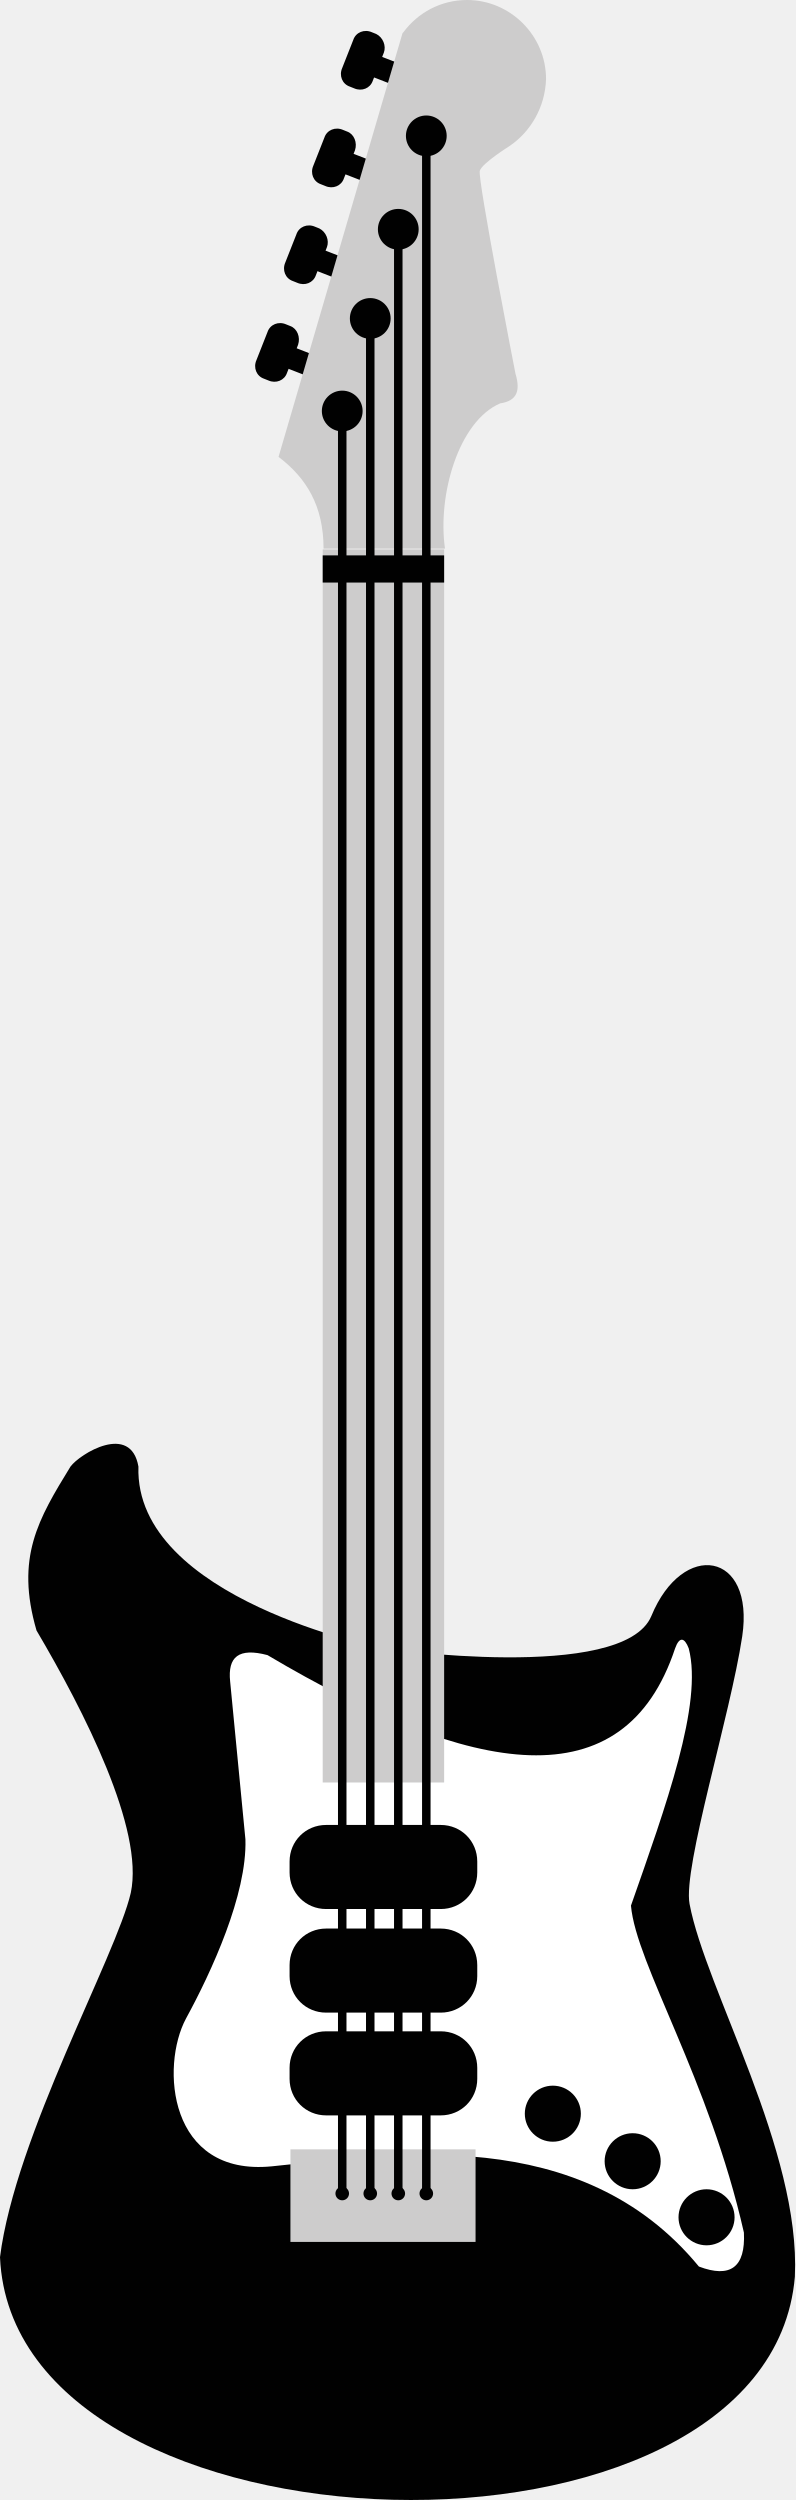
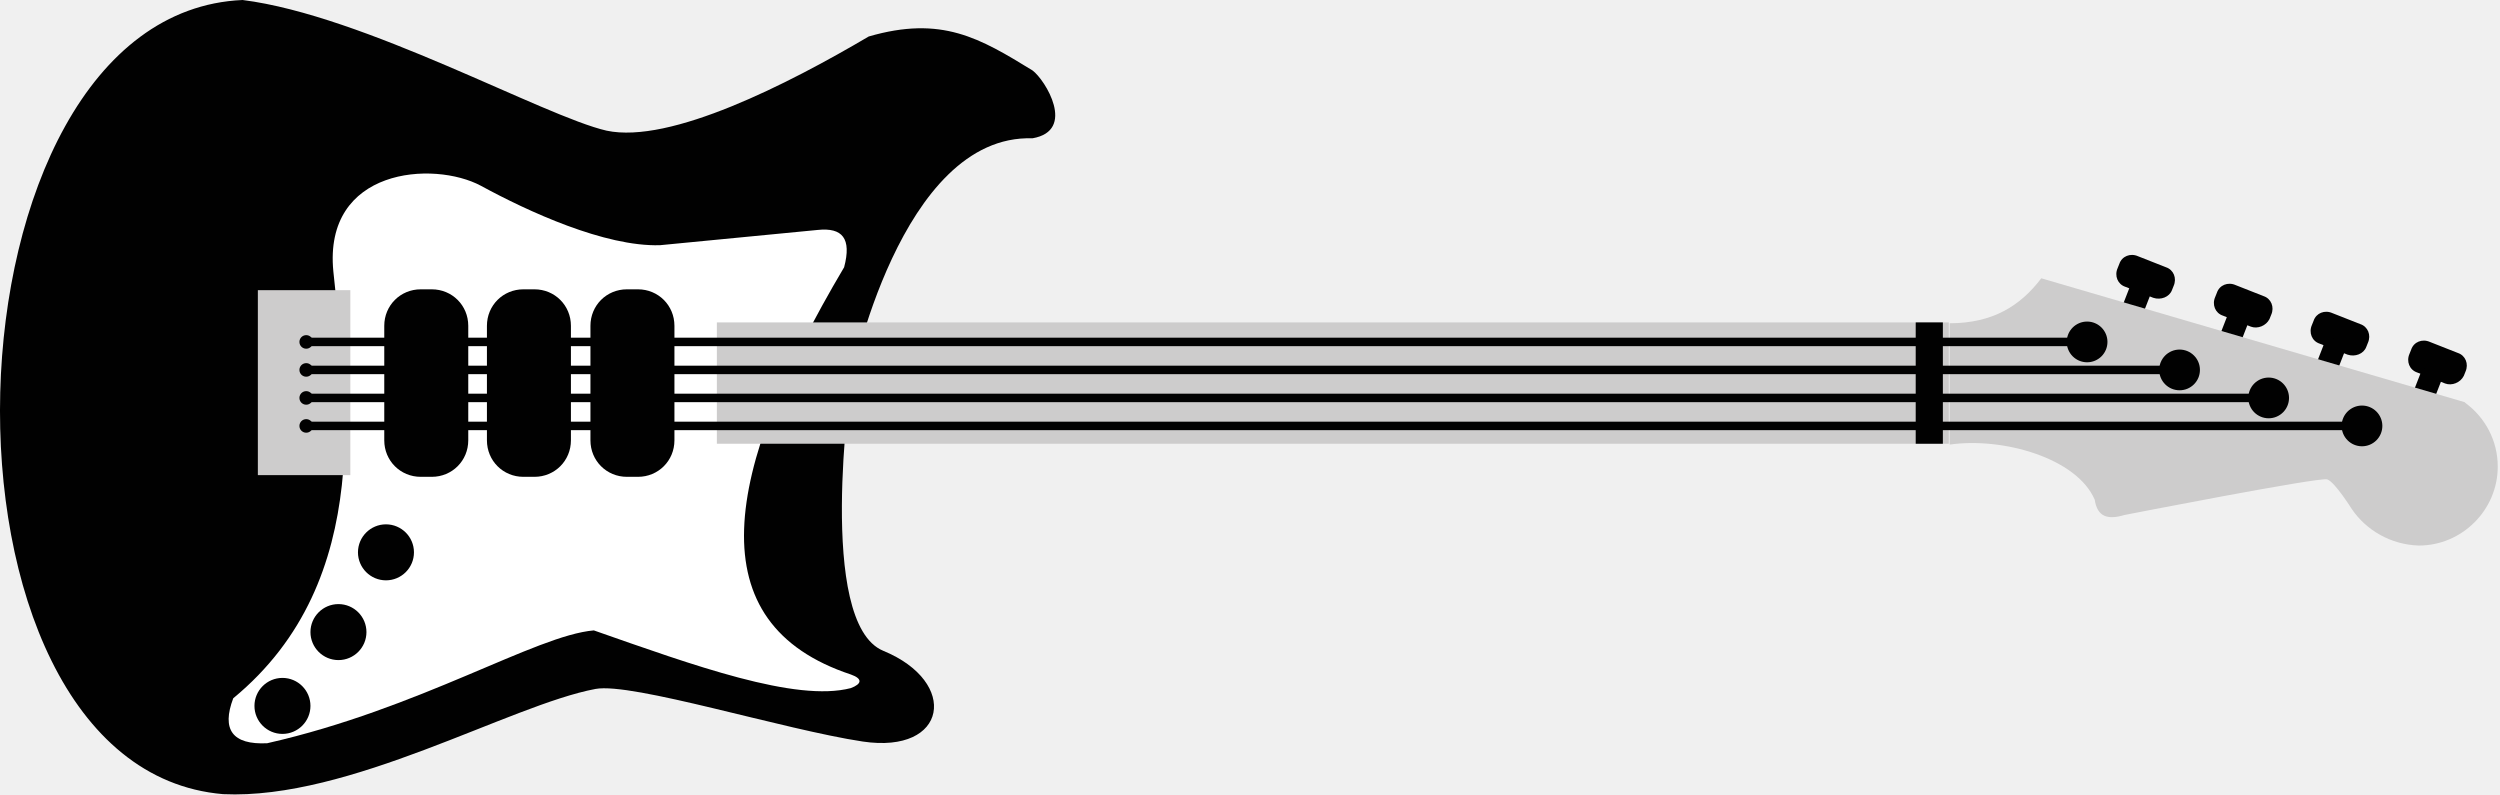
- <svg xmlns="http://www.w3.org/2000/svg" version="1.1" width="72.45" height="227.794" viewBox="-1 -1 72.45 227.794" id="svg49">
-   <defs id="defs53" />
-   <g id="ID0.8433806826360524" transform="matrix(0.7737809,0,0,0.7737809,-1.232134,-1.619025)">
-     <g id="ID0.48317090002819896">
-       <path id="ID0.08583464846014977" fill="#010101" d="m 209.6,205.5 c -0.9,-5.2 -6.9,-1.5 -8,0 -3.8,6.2 -6.5,10.7 -4,19.3 5.6,9.5 12.7,23.4 11.1,30.9 -1.7,7.4 -13.6,28.6 -15.4,42.9 1.6,36.5 90.5,38.9 93.6,2.3 0.7,-14.9 -10.5,-33.8 -12.4,-43.9 -0.8,-4.3 4.8,-22.2 6.2,-31.5 1.5,-10 -7,-11.4 -10.7,-2.4 -3.3,7.9 -31.7,3.8 -31.7,3.8 0,0 -29.2,-5.8 -28.7,-21.4 z" transform="translate(-193,-32)" />
-       <path id="ID0.4159411280415952" fill="#ffffff" d="m 272.8,226.9 c 0.5,-1.4 1.1,-1.3 1.6,0 1.7,6.5 -2.7,18.6 -6.8,30.3 0.6,6.9 9.2,20.4 13.3,38.5 0.2,4.1 -1.6,5.4 -5.3,4 -14,-17 -36.2,-13.2 -50.3,-11.8 -12.2,1.2 -13.1,-11.8 -10.1,-17.4 3,-5.5 7.2,-14.6 7,-21.1 l -1.8,-18.6 c -0.3,-2.9 1,-4 4.4,-3.1 24.3,14.4 42,17.3 48,-0.8 z" transform="translate(-193,-32)" />
-     </g>
-     <path id="ID0.8878253749571741" fill="#010101" d="m 245.2,269.8 h -13.5 c -2.4,0 -4.3,-1.9 -4.3,-4.3 v -1.3 c 0,-2.4 1.9,-4.3 4.3,-4.3 h 13.5 c 2.4,0 4.3,1.9 4.3,4.3 v 1.3 c 0,2.4 -1.9,4.3 -4.3,4.3 z" transform="translate(-193,-32)" />
-     <path id="ID0.8710450446233153" fill="#010101" d="m 245.2,257.6 h -13.5 c -2.4,0 -4.3,-1.9 -4.3,-4.3 V 252 c 0,-2.4 1.9,-4.3 4.3,-4.3 h 13.5 c 2.4,0 4.3,1.9 4.3,4.3 v 1.3 c 0,2.4 -1.9,4.3 -4.3,4.3 z" transform="translate(-193,-32)" />
-     <path id="ID0.6528799454681575" fill="#010101" d="m 245.2,281.9 h -13.5 c -2.4,0 -4.3,-1.9 -4.3,-4.3 v -1.3 c 0,-2.4 1.9,-4.3 4.3,-4.3 h 13.5 c 2.4,0 4.3,1.9 4.3,4.3 v 1.3 c 0,2.4 -1.9,4.3 -4.3,4.3 z" transform="translate(-193,-32)" />
-     <path id="ID0.24067989829927683" fill="#010101" d="m 258.4,278.4 c 0.91,0 1.735,0.37 2.333,0.967 0.597,0.598 0.967,1.423 0.967,2.333 0,0.91 -0.37,1.735 -0.967,2.333 -0.598,0.597 -1.423,0.967 -2.333,0.967 -0.91,0 -1.735,-0.37 -2.333,-0.967 -0.597,-0.598 -0.967,-1.423 -0.967,-2.333 0,-0.91 0.37,-1.735 0.967,-2.333 0.598,-0.597 1.423,-0.967 2.333,-0.967 z" transform="translate(-193,-32)" />
-     <path id="ID0.2929628868587315" fill="#010101" d="m 267.8,284 c 0.91,0 1.735,0.37 2.333,0.967 0.597,0.598 0.967,1.423 0.967,2.333 0,0.91 -0.37,1.735 -0.967,2.333 -0.598,0.597 -1.423,0.967 -2.333,0.967 -0.91,0 -1.735,-0.37 -2.333,-0.967 -0.597,-0.598 -0.967,-1.423 -0.967,-2.333 0,-0.91 0.37,-1.735 0.967,-2.333 C 266.065,284.37 266.89,284 267.8,284 Z" transform="translate(-193,-32)" />
-     <path id="ID0.19901294726878405" fill="#010101" d="m 276.5,290.6 c 0.91,0 1.735,0.37 2.333,0.967 0.597,0.598 0.967,1.423 0.967,2.333 0,0.91 -0.37,1.735 -0.967,2.333 -0.598,0.597 -1.423,0.967 -2.333,0.967 -0.91,0 -1.735,-0.37 -2.333,-0.967 -0.597,-0.598 -0.967,-1.423 -0.967,-2.333 0,-0.91 0.37,-1.735 0.967,-2.333 0.598,-0.597 1.423,-0.967 2.333,-0.967 z" transform="translate(-193,-32)" />
-     <path id="ID0.6142068239860237" fill="#cdcccc" d="m 227.5,285.9 h 21.8 v 10.9 h -21.8 z" transform="translate(-193,-32)" />
-     <path id="ID0.8667383585125208" fill="#fde897" d="m 240.7,36.7 c 0,0 -0.1,0.1 -0.1,0.1 z" transform="translate(-193,-32)" />
-     <g id="ID0.14041837956756353">
-       <path id="ID0.6900822566822171" fill="#010101" d="m 238.5,39 -1.3,3.3 c -0.3,0.9 -1.3,1.3 -2.2,0.9 L 234.5,43 c -0.9,-0.3 -1.3,-1.3 -0.9,-2.2 l 1.3,-3.3 c 0.3,-0.9 1.3,-1.3 2.2,-0.9 l 0.5,0.2 c 0.8,0.4 1.2,1.4 0.9,2.2 z" transform="translate(-193,-32)" />
-       <path id="ID0.054950970225036144" fill="#010101" d="m 240.7,41.7 -0.1,0.3 c -0.2,0.6 -0.9,0.9 -1.5,0.6 l -1.8,-0.7 c -0.6,-0.2 -0.9,-0.9 -0.6,-1.5 l 0.1,-0.3 c 0.2,-0.6 0.9,-0.9 1.5,-0.6 l 1.8,0.7 c 0.5,0.2 0.8,0.9 0.6,1.5 z" transform="translate(-193,-32)" />
-     </g>
-     <g id="ID0.03088329266756773">
-       <path id="ID0.26812092773616314" fill="#010101" d="m 235.1,50.5 -1.3,3.3 c -0.3,0.9 -1.3,1.3 -2.2,0.9 l -0.5,-0.2 c -0.9,-0.3 -1.3,-1.3 -0.9,-2.2 l 1.3,-3.3 c 0.3,-0.9 1.3,-1.3 2.2,-0.9 l 0.5,0.2 c 0.8,0.3 1.2,1.3 0.9,2.2 z" transform="translate(-193,-32)" />
-       <path id="ID0.8870866191573441" fill="#010101" d="m 237.3,53.1 -0.1,0.3 c -0.2,0.6 -0.9,0.9 -1.5,0.6 l -1.8,-0.7 c -0.6,-0.2 -0.9,-0.9 -0.6,-1.5 l 0.1,-0.3 c 0.2,-0.6 0.9,-0.9 1.5,-0.6 l 1.8,0.7 c 0.5,0.3 0.8,0.9 0.6,1.5 z" transform="translate(-193,-32)" />
-     </g>
-     <g id="ID0.7831219155341387">
-       <path id="ID0.04134798655286431" fill="#010101" d="m 231.8,61.9 -1.3,3.3 c -0.3,0.9 -1.3,1.3 -2.2,0.9 l -0.5,-0.2 c -0.9,-0.3 -1.3,-1.3 -0.9,-2.2 l 1.3,-3.3 c 0.3,-0.9 1.3,-1.3 2.2,-0.9 l 0.5,0.2 c 0.8,0.4 1.2,1.4 0.9,2.2 z" transform="translate(-193,-32)" />
-       <path id="ID0.5865455726161599" fill="#010101" d="m 234,64.5 -0.1,0.3 c -0.2,0.6 -0.9,0.9 -1.5,0.6 l -1.8,-0.7 C 230,64.5 229.7,63.8 230,63.2 l 0.1,-0.3 c 0.2,-0.6 0.9,-0.9 1.5,-0.6 l 1.8,0.7 c 0.5,0.3 0.8,1 0.6,1.5 z" transform="translate(-193,-32)" />
-     </g>
-     <g id="ID0.9224407253786922">
-       <path id="ID0.17852272791787982" fill="#010101" d="m 228.4,73.4 -1.3,3.3 c -0.3,0.9 -1.3,1.3 -2.2,0.9 l -0.5,-0.2 c -0.9,-0.3 -1.3,-1.3 -0.9,-2.2 l 1.3,-3.3 c 0.3,-0.9 1.3,-1.3 2.2,-0.9 l 0.5,0.2 c 0.8,0.3 1.2,1.3 0.9,2.2 z" transform="translate(-193,-32)" />
-       <path id="ID0.15033439313992858" fill="#010101" d="m 230.6,76 -0.1,0.3 c -0.2,0.6 -0.9,0.9 -1.5,0.6 l -1.8,-0.7 c -0.6,-0.2 -0.9,-0.9 -0.6,-1.5 l 0.1,-0.3 c 0.2,-0.6 0.9,-0.9 1.5,-0.6 l 1.8,0.7 c 0.5,0.2 0.8,0.9 0.6,1.5 z" transform="translate(-193,-32)" />
-     </g>
-     <path id="ID0.9332361705601215" fill="#cdcccc" d="m 253.3,50 c 0,0 -3.2,2 -3.5,2.9 -0.3,0.9 4.2,23.9 4.2,23.9 0.6,2 0.2,3.2 -1.8,3.5 -4.9,2.1 -7.4,10.8 -6.5,17.1 h -14.3 c 0,-5 -2,-8.3 -5.3,-10.8 l 12.9,-44.1 1.7,-5.8 c 0,0 0.1,-0.1 0.1,-0.1 1.7,-2.3 4.4,-3.8 7.5,-3.8 5.1,0 9.3,4.2 9.3,9.3 -0.1,3.3 -1.8,6.2 -4.3,7.9 z" transform="translate(-193,-32)" />
-     <path id="ID0.8665509759448469" fill="#cdcccc" d="m 231.3,97.5 h 14.3 v 145.2 h -14.3 z" transform="translate(-193,-32)" />
-     <path id="ID0.6180862835608423" fill="#010101" d="m 231.3,98.2 h 14.3 v 3.2 h -14.3 z" transform="translate(-193,-32)" />
-     <g id="ID0.5624445262365043">
-       <g id="ID0.02563772350549698">
-         <path id="ID0.8058582502417266" fill="#010101" d="m 233.6,78.8 c 0.662,0 1.262,0.269 1.697,0.703 0.434,0.435 0.703,1.035 0.703,1.697 0,0.662 -0.269,1.262 -0.703,1.697 -0.435,0.434 -1.035,0.703 -1.697,0.703 -0.662,0 -1.262,-0.269 -1.697,-0.703 -0.434,-0.435 -0.703,-1.035 -0.703,-1.697 0,-0.662 0.269,-1.262 0.703,-1.697 0.435,-0.434 1.035,-0.703 1.697,-0.703 z" transform="translate(-193,-32)" />
-         <path id="ID0.5395019045099616" fill="none" stroke="#010101" d="M 233.6,81.2 V 291.3" transform="translate(-193,-32)" />
+ <svg xmlns="http://www.w3.org/2000/svg" width="100%" height="100%" viewBox="0 0 950 302" version="1.1" xml:space="preserve" style="fill-rule:evenodd;clip-rule:evenodd;">
+   <clipPath id="_clip1">
+     <polygon points="949.142,0 949.142,301.876 0,301.876 0,0 949.142,0 " />
+   </clipPath>
+   <g clip-path="url(#_clip1)">
+     <g id="ID0.8433806826360524">
+       <g id="ID0.48317090002819896">
+         <path id="ID0.08583464846014977" d="M392.342,52.553c16.765,-2.902 4.836,-22.247 -0,-25.793c-19.99,-12.252 -34.498,-20.957 -62.225,-12.896c-30.629,18.054 -75.444,40.945 -99.624,35.787c-23.859,-5.481 -92.209,-43.848 -138.314,-49.651c-117.679,5.159 -125.417,291.78 -7.415,301.775c48.039,2.256 108.974,-33.853 141.537,-39.979c13.864,-2.579 71.575,15.476 101.559,19.989c32.241,4.836 36.755,-22.568 7.738,-34.498c-25.47,-10.639 -12.252,-102.203 -12.252,-102.203c0,-0 18.7,-94.143 68.996,-92.531Z" style="fill:#010101;fill-rule:nonzero;" />
+         <path id="ID0.4159411280415952" d="M323.346,256.315c4.514,1.612 4.192,3.546 0,5.158c-20.956,5.481 -59.968,-8.705 -97.69,-21.923c-22.246,1.934 -65.771,29.661 -124.127,42.88c-13.219,0.645 -17.41,-5.158 -12.896,-17.088c54.809,-45.137 42.558,-116.712 38.044,-162.171c-3.869,-39.334 38.044,-42.236 56.099,-32.563c17.733,9.672 47.072,23.213 68.028,22.568l59.968,-5.803c9.35,-0.967 12.897,3.224 9.995,14.186c-46.427,78.345 -55.777,135.411 2.579,154.756Z" style="fill:#fff;fill-rule:nonzero;" />
      </g>
-       <path id="ID0.49410817958414555" fill="#010101" d="m 233.6,290.3 c 0.221,0 0.421,0.09 0.566,0.234 0.144,0.145 0.234,0.345 0.234,0.566 0,0.221 -0.09,0.421 -0.234,0.566 -0.145,0.144 -0.345,0.234 -0.566,0.234 -0.221,0 -0.421,-0.09 -0.566,-0.234 -0.144,-0.145 -0.234,-0.345 -0.234,-0.566 0,-0.221 0.09,-0.421 0.234,-0.566 0.145,-0.144 0.345,-0.234 0.566,-0.234 z" transform="translate(-193,-32)" />
-     </g>
-     <g id="ID0.5462989625521004">
-       <g id="ID0.40378180192783475">
-         <path id="ID0.11150383204221725" fill="#010101" d="m 236.9,67.9 c 0.662,0 1.262,0.269 1.697,0.703 0.434,0.435 0.703,1.035 0.703,1.697 0,0.662 -0.269,1.262 -0.703,1.697 -0.435,0.434 -1.035,0.703 -1.697,0.703 -0.662,0 -1.262,-0.269 -1.697,-0.703 -0.434,-0.435 -0.703,-1.035 -0.703,-1.697 0,-0.662 0.269,-1.262 0.703,-1.697 0.435,-0.434 1.035,-0.703 1.697,-0.703 z" transform="translate(-193,-32)" />
-         <path id="ID0.4514121562242508" fill="none" stroke="#010101" d="m 236.9,70.3 v 221" transform="translate(-193,-32)" />
+       <path id="ID0.8878253749571741" d="M185.033,167.33l-0,-43.525c-0,-7.738 6.126,-13.864 13.864,-13.864l4.191,0c7.738,0 13.863,6.126 13.863,13.864l0,43.525c0,7.738 -6.125,13.864 -13.863,13.864l-4.191,-0c-7.738,-0 -13.864,-6.126 -13.864,-13.864Z" style="fill:#010101;fill-rule:nonzero;" />
+       <path id="ID0.8710450446233153" d="M224.367,167.33l-0,-43.525c-0,-7.738 6.126,-13.864 13.863,-13.864l4.192,0c7.738,0 13.863,6.126 13.863,13.864l0,43.525c0,7.738 -6.125,13.864 -13.863,13.864l-4.192,-0c-7.737,-0 -13.863,-6.126 -13.863,-13.864Z" style="fill:#010101;fill-rule:nonzero;" />
+       <path id="ID0.6528799454681575" d="M146.021,167.33l0,-43.525c0,-7.738 6.126,-13.864 13.864,-13.864l4.191,0c7.738,0 13.864,6.126 13.864,13.864l-0,43.525c-0,7.738 -6.126,13.864 -13.864,13.864l-4.191,-0c-7.738,-0 -13.864,-6.126 -13.864,-13.864Z" style="fill:#010101;fill-rule:nonzero;" />
+       <path id="ID0.24067989829927683" d="M157.306,209.888c-0,2.934 -1.193,5.594 -3.118,7.522c-1.928,1.925 -4.588,3.118 -7.522,3.118c-2.934,-0 -5.593,-1.193 -7.521,-3.118c-1.925,-1.928 -3.118,-4.588 -3.118,-7.522c-0,-2.934 1.193,-5.594 3.118,-7.522c1.928,-1.924 4.587,-3.117 7.521,-3.117c2.934,-0 5.594,1.193 7.522,3.117c1.925,1.928 3.118,4.588 3.118,7.522Z" style="fill:#010101;fill-rule:nonzero;" />
+       <path id="ID0.2929628868587315" d="M139.251,240.195c-0,2.933 -1.193,5.593 -3.118,7.521c-1.928,1.925 -4.588,3.118 -7.522,3.118c-2.933,-0 -5.593,-1.193 -7.521,-3.118c-1.925,-1.928 -3.118,-4.588 -3.118,-7.521c-0,-2.934 1.193,-5.594 3.118,-7.522c1.928,-1.925 4.588,-3.118 7.521,-3.118c2.934,0 5.594,1.193 7.522,3.118c1.925,1.928 3.118,4.588 3.118,7.522Z" style="fill:#010101;fill-rule:nonzero;" />
+       <path id="ID0.19901294726878405" d="M117.972,268.244c-0,2.934 -1.193,5.594 -3.118,7.522c-1.928,1.925 -4.588,3.118 -7.522,3.118c-2.933,-0 -5.593,-1.193 -7.521,-3.118c-1.925,-1.928 -3.118,-4.588 -3.118,-7.522c-0,-2.934 1.193,-5.594 3.118,-7.522c1.928,-1.925 4.588,-3.117 7.521,-3.117c2.934,-0 5.594,1.192 7.522,3.117c1.925,1.928 3.118,4.588 3.118,7.522Z" style="fill:#010101;fill-rule:nonzero;" />
+       <path id="ID0.6142068239860237" d="M133.125,110.264l0,70.285l-35.142,-0l-0,-70.285l35.142,-0Z" style="fill:#cdcccc;fill-rule:nonzero;" />
+       <path id="ID0.8667383585125208" d="M936.568,152.822l-0.323,-0.323l0.323,0.323Z" style="fill:#fde897;fill-rule:nonzero;" />
+       <g id="ID0.14041837956756353">
+         <path id="ID0.6900822566822171" d="M929.152,145.729l-10.639,-4.192c-2.902,-0.967 -4.192,-4.191 -2.902,-7.093l0.645,-1.612c0.967,-2.901 4.191,-4.191 7.093,-2.901l10.639,4.191c2.902,0.967 4.192,4.191 2.902,7.093l-0.645,1.612c-1.289,2.579 -4.513,3.869 -7.093,2.902Z" style="fill:#010101;fill-rule:nonzero;" />
+         <path id="ID0.054950970225036144" d="M920.447,152.822l-0.967,-0.323c-1.934,-0.644 -2.902,-2.901 -1.934,-4.836l2.256,-5.803c0.645,-1.935 2.902,-2.902 4.837,-1.935l0.967,0.323c1.934,0.645 2.901,2.901 1.934,4.836l-2.257,5.803c-0.644,1.612 -2.901,2.58 -4.836,1.935Z" style="fill:#010101;fill-rule:nonzero;" />
      </g>
-       <path id="ID0.8469729702919722" fill="#010101" d="m 236.9,290.3 c 0.221,0 0.421,0.09 0.566,0.234 0.144,0.145 0.234,0.345 0.234,0.566 0,0.221 -0.09,0.421 -0.234,0.566 -0.145,0.144 -0.345,0.234 -0.566,0.234 -0.221,0 -0.421,-0.09 -0.566,-0.234 -0.144,-0.145 -0.234,-0.345 -0.234,-0.566 0,-0.221 0.09,-0.421 0.234,-0.566 0.145,-0.144 0.345,-0.234 0.566,-0.234 z" transform="translate(-193,-32)" />
-     </g>
-     <g id="ID0.7274452853016555">
-       <g id="ID0.8817124287597835">
-         <path id="ID0.31328051909804344" fill="#010101" d="m 240.2,57.4 c 0.662,0 1.262,0.269 1.697,0.703 0.434,0.435 0.703,1.035 0.703,1.697 0,0.662 -0.269,1.262 -0.703,1.697 -0.435,0.434 -1.035,0.703 -1.697,0.703 -0.662,0 -1.262,-0.269 -1.697,-0.703 -0.434,-0.435 -0.703,-1.035 -0.703,-1.697 0,-0.662 0.269,-1.262 0.703,-1.697 0.435,-0.434 1.035,-0.703 1.697,-0.703 z" transform="translate(-193,-32)" />
-         <path id="ID0.7084934352897108" fill="none" stroke="#010101" d="M 240.2,59.8 V 291.3" transform="translate(-193,-32)" />
+       <g id="ID0.03088329266756773">
+         <path id="ID0.26812092773616314" d="M892.075,134.767l-10.639,-4.191c-2.902,-0.968 -4.192,-4.192 -2.902,-7.093l0.645,-1.613c0.967,-2.901 4.191,-4.191 7.093,-2.901l10.639,4.191c2.902,0.967 4.192,4.191 2.902,7.093l-0.645,1.612c-0.967,2.579 -4.191,3.869 -7.093,2.902Z" style="fill:#010101;fill-rule:nonzero;" />
+         <path id="ID0.8870866191573441" d="M883.693,141.86l-0.968,-0.323c-1.934,-0.644 -2.901,-2.901 -1.934,-4.836l2.257,-5.803c0.645,-1.935 2.902,-2.902 4.836,-1.935l0.967,0.323c1.935,0.645 2.902,2.902 1.935,4.836l-2.257,5.803c-0.967,1.612 -2.902,2.58 -4.836,1.935Z" style="fill:#010101;fill-rule:nonzero;" />
      </g>
-       <path id="ID0.14845820935443044" fill="#010101" d="m 240.2,290.3 c 0.221,0 0.421,0.09 0.566,0.234 0.144,0.145 0.234,0.345 0.234,0.566 0,0.221 -0.09,0.421 -0.234,0.566 -0.145,0.144 -0.345,0.234 -0.566,0.234 -0.221,0 -0.421,-0.09 -0.566,-0.234 -0.144,-0.145 -0.234,-0.345 -0.234,-0.566 0,-0.221 0.09,-0.421 0.234,-0.566 0.145,-0.144 0.345,-0.234 0.566,-0.234 z" transform="translate(-193,-32)" />
-     </g>
-     <g id="ID0.8136855578050017">
-       <g id="ID0.22732786508277059">
-         <path id="ID0.6328714974224567" fill="#010101" d="m 243.5,46.4 c 0.662,0 1.262,0.269 1.697,0.703 0.434,0.435 0.703,1.035 0.703,1.697 0,0.662 -0.269,1.262 -0.703,1.697 -0.435,0.434 -1.035,0.703 -1.697,0.703 -0.662,0 -1.262,-0.269 -1.697,-0.703 -0.434,-0.435 -0.703,-1.035 -0.703,-1.697 0,-0.662 0.269,-1.262 0.703,-1.697 0.435,-0.434 1.035,-0.703 1.697,-0.703 z" transform="translate(-193,-32)" />
-         <path id="ID0.10625672293826938" fill="none" stroke="#010101" d="M 243.5,48.8 V 291.3" transform="translate(-193,-32)" />
+       <g id="ID0.7831219155341387">
+         <path id="ID0.04134798655286431" d="M855.321,124.127l-10.64,-4.191c-2.901,-0.967 -4.191,-4.191 -2.901,-7.093l0.644,-1.612c0.968,-2.902 4.192,-4.191 7.093,-2.902l10.64,4.192c2.901,0.967 4.191,4.191 2.901,7.093l-0.644,1.612c-1.29,2.579 -4.514,3.869 -7.093,2.901Z" style="fill:#010101;fill-rule:nonzero;" />
+         <path id="ID0.5865455726161599" d="M846.938,131.22l-0.967,-0.322c-1.935,-0.645 -2.902,-2.902 -1.935,-4.836l2.257,-5.804c0.645,-1.934 2.902,-2.901 4.836,-1.934l0.968,0.322c1.934,0.645 2.901,2.902 1.934,4.837l-2.257,5.803c-0.967,1.612 -3.224,2.579 -4.836,1.934Z" style="fill:#010101;fill-rule:nonzero;" />
      </g>
-       <path id="ID0.11408118810504675" fill="#010101" d="m 243.5,290.3 c 0.221,0 0.421,0.09 0.566,0.234 0.144,0.145 0.234,0.345 0.234,0.566 0,0.221 -0.09,0.421 -0.234,0.566 -0.145,0.144 -0.345,0.234 -0.566,0.234 -0.221,0 -0.421,-0.09 -0.566,-0.234 -0.144,-0.145 -0.234,-0.345 -0.234,-0.566 0,-0.221 0.09,-0.421 0.234,-0.566 0.145,-0.144 0.345,-0.234 0.566,-0.234 z" transform="translate(-193,-32)" />
+       <g id="ID0.9224407253786922">
+         <path id="ID0.17852272791787982" d="M818.244,113.165l-10.64,-4.191c-2.901,-0.967 -4.191,-4.191 -2.901,-7.093l0.644,-1.612c0.968,-2.902 4.192,-4.191 7.093,-2.902l10.64,4.192c2.901,0.967 4.191,4.191 2.901,7.093l-0.644,1.612c-0.968,2.579 -4.192,3.869 -7.093,2.901Z" style="fill:#010101;fill-rule:nonzero;" />
+         <path id="ID0.15033439313992858" d="M809.861,120.258l-0.967,-0.322c-1.935,-0.645 -2.902,-2.902 -1.935,-4.836l2.257,-5.803c0.645,-1.935 2.902,-2.902 4.836,-1.935l0.968,0.323c1.934,0.644 2.901,2.901 1.934,4.836l-2.257,5.803c-0.645,1.612 -2.901,2.579 -4.836,1.934Z" style="fill:#010101;fill-rule:nonzero;" />
+       </g>
+       <path id="ID0.9332361705601215" d="M893.687,193.445c0,0 -6.448,-10.317 -9.35,-11.284c-2.901,-0.967 -77.055,13.541 -77.055,13.541c-6.448,1.935 -10.317,0.645 -11.285,-5.803c-6.77,-15.798 -34.82,-23.859 -55.131,-20.957l-0,-46.104c16.12,-0 26.76,-6.448 34.82,-17.088l142.182,41.591l18.7,5.481l0.322,0.322c7.415,5.481 12.252,14.186 12.252,24.181c-0,16.443 -13.542,29.984 -29.984,29.984c-10.64,-0.323 -19.99,-5.804 -25.471,-13.864Z" style="fill:#cdcccc;fill-rule:nonzero;" />
+       <path id="ID0.8665509759448469" d="M740.543,122.515l0,46.105l-468.137,-0l-0,-46.105l468.137,0Z" style="fill:#cdcccc;fill-rule:nonzero;" />
+       <path id="ID0.6180862835608423" d="M738.286,122.515l0,46.105l-10.317,-0l0,-46.105l10.317,0Z" style="fill:#010101;fill-rule:nonzero;" />
+       <g id="ID0.5624445262365043">
+         <g id="ID0.02563772350549698">
+           <path id="ID0.8058582502417266" d="M800.834,129.931c-0,2.134 -0.868,4.069 -2.267,5.471c-1.402,1.399 -3.337,2.267 -5.471,2.267c-2.135,-0 -4.069,-0.868 -5.471,-2.267c-1.4,-1.402 -2.267,-3.337 -2.267,-5.471c-0,-2.135 0.867,-4.069 2.267,-5.472c1.402,-1.399 3.336,-2.266 5.471,-2.266c2.134,-0 4.069,0.867 5.471,2.266c1.399,1.403 2.267,3.337 2.267,5.472Z" style="fill:#010101;fill-rule:nonzero;" />
+           <path id="ID0.5395019045099616" d="M793.096,129.931l-677.381,-0" style="fill:none;fill-rule:nonzero;stroke:#010101;stroke-width:3.22px;" />
+         </g>
+         <path id="ID0.49410817958414555" d="M118.939,129.931c0,0.712 -0.29,1.357 -0.754,1.825c-0.468,0.464 -1.113,0.754 -1.825,0.754c-0.713,-0 -1.357,-0.29 -1.825,-0.754c-0.464,-0.468 -0.754,-1.113 -0.754,-1.825c-0,-0.713 0.29,-1.358 0.754,-1.825c0.468,-0.464 1.112,-0.755 1.825,-0.755c0.712,0 1.357,0.291 1.825,0.755c0.464,0.467 0.754,1.112 0.754,1.825Z" style="fill:#010101;fill-rule:nonzero;" />
+       </g>
+       <g id="ID0.5462989625521004">
+         <g id="ID0.40378180192783475">
+           <path id="ID0.11150383204221725" d="M835.976,140.57c0,2.135 -0.867,4.069 -2.266,5.471c-1.403,1.4 -3.337,2.267 -5.472,2.267c-2.134,0 -4.068,-0.867 -5.471,-2.267c-1.399,-1.402 -2.266,-3.336 -2.266,-5.471c-0,-2.134 0.867,-4.069 2.266,-5.471c1.403,-1.399 3.337,-2.267 5.471,-2.267c2.135,0 4.069,0.868 5.472,2.267c1.399,1.402 2.266,3.337 2.266,5.471Z" style="fill:#010101;fill-rule:nonzero;" />
+           <path id="ID0.4514121562242508" d="M828.238,140.57l-712.523,0" style="fill:none;fill-rule:nonzero;stroke:#010101;stroke-width:3.22px;" />
+         </g>
+         <path id="ID0.8469729702919722" d="M118.939,140.57c0,0.713 -0.29,1.358 -0.754,1.825c-0.468,0.464 -1.113,0.754 -1.825,0.754c-0.713,0 -1.357,-0.29 -1.825,-0.754c-0.464,-0.467 -0.754,-1.112 -0.754,-1.825c-0,-0.712 0.29,-1.357 0.754,-1.825c0.468,-0.464 1.112,-0.754 1.825,-0.754c0.712,-0 1.357,0.29 1.825,0.754c0.464,0.468 0.754,1.113 0.754,1.825Z" style="fill:#010101;fill-rule:nonzero;" />
+       </g>
+       <g id="ID0.7274452853016555">
+         <g id="ID0.8817124287597835">
+           <path id="ID0.31328051909804344" d="M869.829,151.21c0,2.134 -0.867,4.068 -2.266,5.471c-1.403,1.399 -3.337,2.267 -5.472,2.267c-2.134,-0 -4.069,-0.868 -5.471,-2.267c-1.399,-1.403 -2.267,-3.337 -2.267,-5.471c0,-2.135 0.868,-4.069 2.267,-5.472c1.402,-1.399 3.337,-2.266 5.471,-2.266c2.135,-0 4.069,0.867 5.472,2.266c1.399,1.403 2.266,3.337 2.266,5.472Z" style="fill:#010101;fill-rule:nonzero;" />
+           <path id="ID0.7084934352897108" d="M862.091,151.21l-746.376,-0" style="fill:none;fill-rule:nonzero;stroke:#010101;stroke-width:3.22px;" />
+         </g>
+         <path id="ID0.14845820935443044" d="M118.939,151.21c0,0.712 -0.29,1.357 -0.754,1.825c-0.468,0.464 -1.113,0.754 -1.825,0.754c-0.713,-0 -1.357,-0.29 -1.825,-0.754c-0.464,-0.468 -0.754,-1.113 -0.754,-1.825c-0,-0.713 0.29,-1.358 0.754,-1.825c0.468,-0.464 1.112,-0.755 1.825,-0.755c0.712,0 1.357,0.291 1.825,0.755c0.464,0.467 0.754,1.112 0.754,1.825Z" style="fill:#010101;fill-rule:nonzero;" />
+       </g>
+       <g id="ID0.8136855578050017">
+         <g id="ID0.22732786508277059">
+           <path id="ID0.6328714974224567" d="M905.294,161.849c0,2.135 -0.867,4.069 -2.266,5.471c-1.403,1.4 -3.337,2.267 -5.472,2.267c-2.134,-0 -4.069,-0.867 -5.471,-2.267c-1.399,-1.402 -2.267,-3.336 -2.267,-5.471c0,-2.134 0.868,-4.069 2.267,-5.471c1.402,-1.399 3.337,-2.267 5.471,-2.267c2.135,0 4.069,0.868 5.472,2.267c1.399,1.402 2.266,3.337 2.266,5.471Z" style="fill:#010101;fill-rule:nonzero;" />
+           <path id="ID0.10625672293826938" d="M897.556,161.849l-781.841,0" style="fill:none;fill-rule:nonzero;stroke:#010101;stroke-width:3.22px;" />
+         </g>
+         <path id="ID0.11408118810504675" d="M118.939,161.849c0,0.713 -0.29,1.358 -0.754,1.825c-0.468,0.464 -1.113,0.754 -1.825,0.754c-0.713,0 -1.357,-0.29 -1.825,-0.754c-0.464,-0.467 -0.754,-1.112 -0.754,-1.825c-0,-0.712 0.29,-1.357 0.754,-1.825c0.468,-0.464 1.112,-0.754 1.825,-0.754c0.712,-0 1.357,0.29 1.825,0.754c0.464,0.468 0.754,1.113 0.754,1.825Z" style="fill:#010101;fill-rule:nonzero;" />
+       </g>
    </g>
  </g>
</svg>
